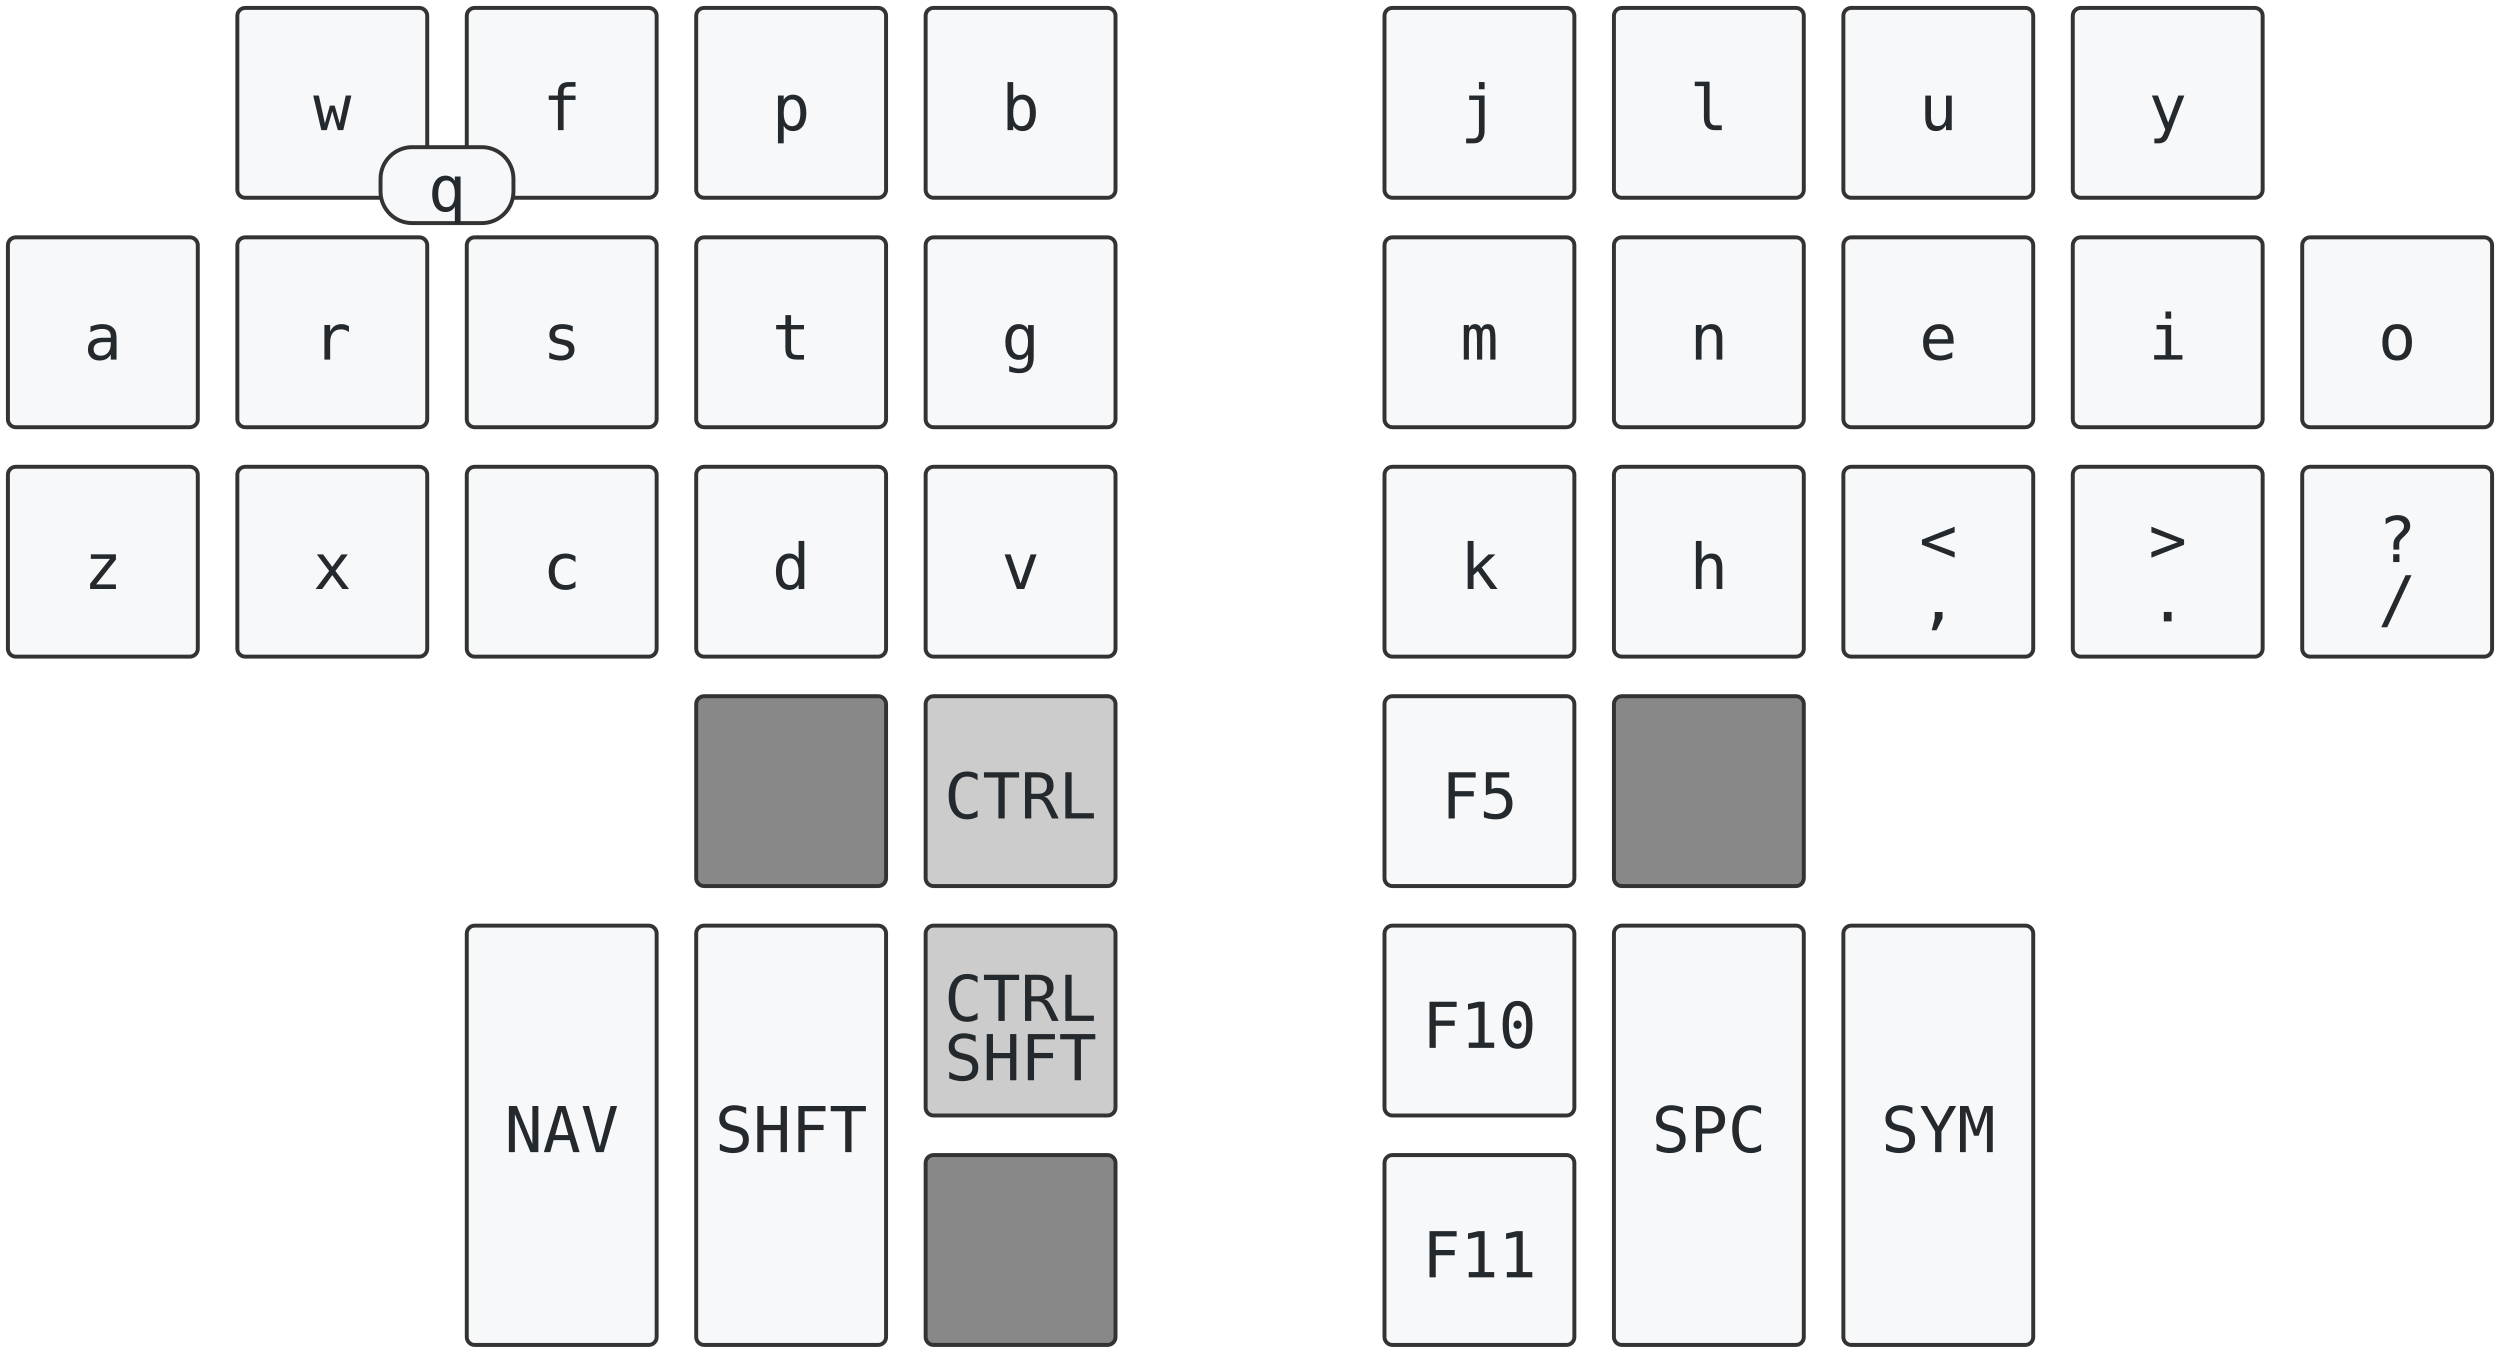
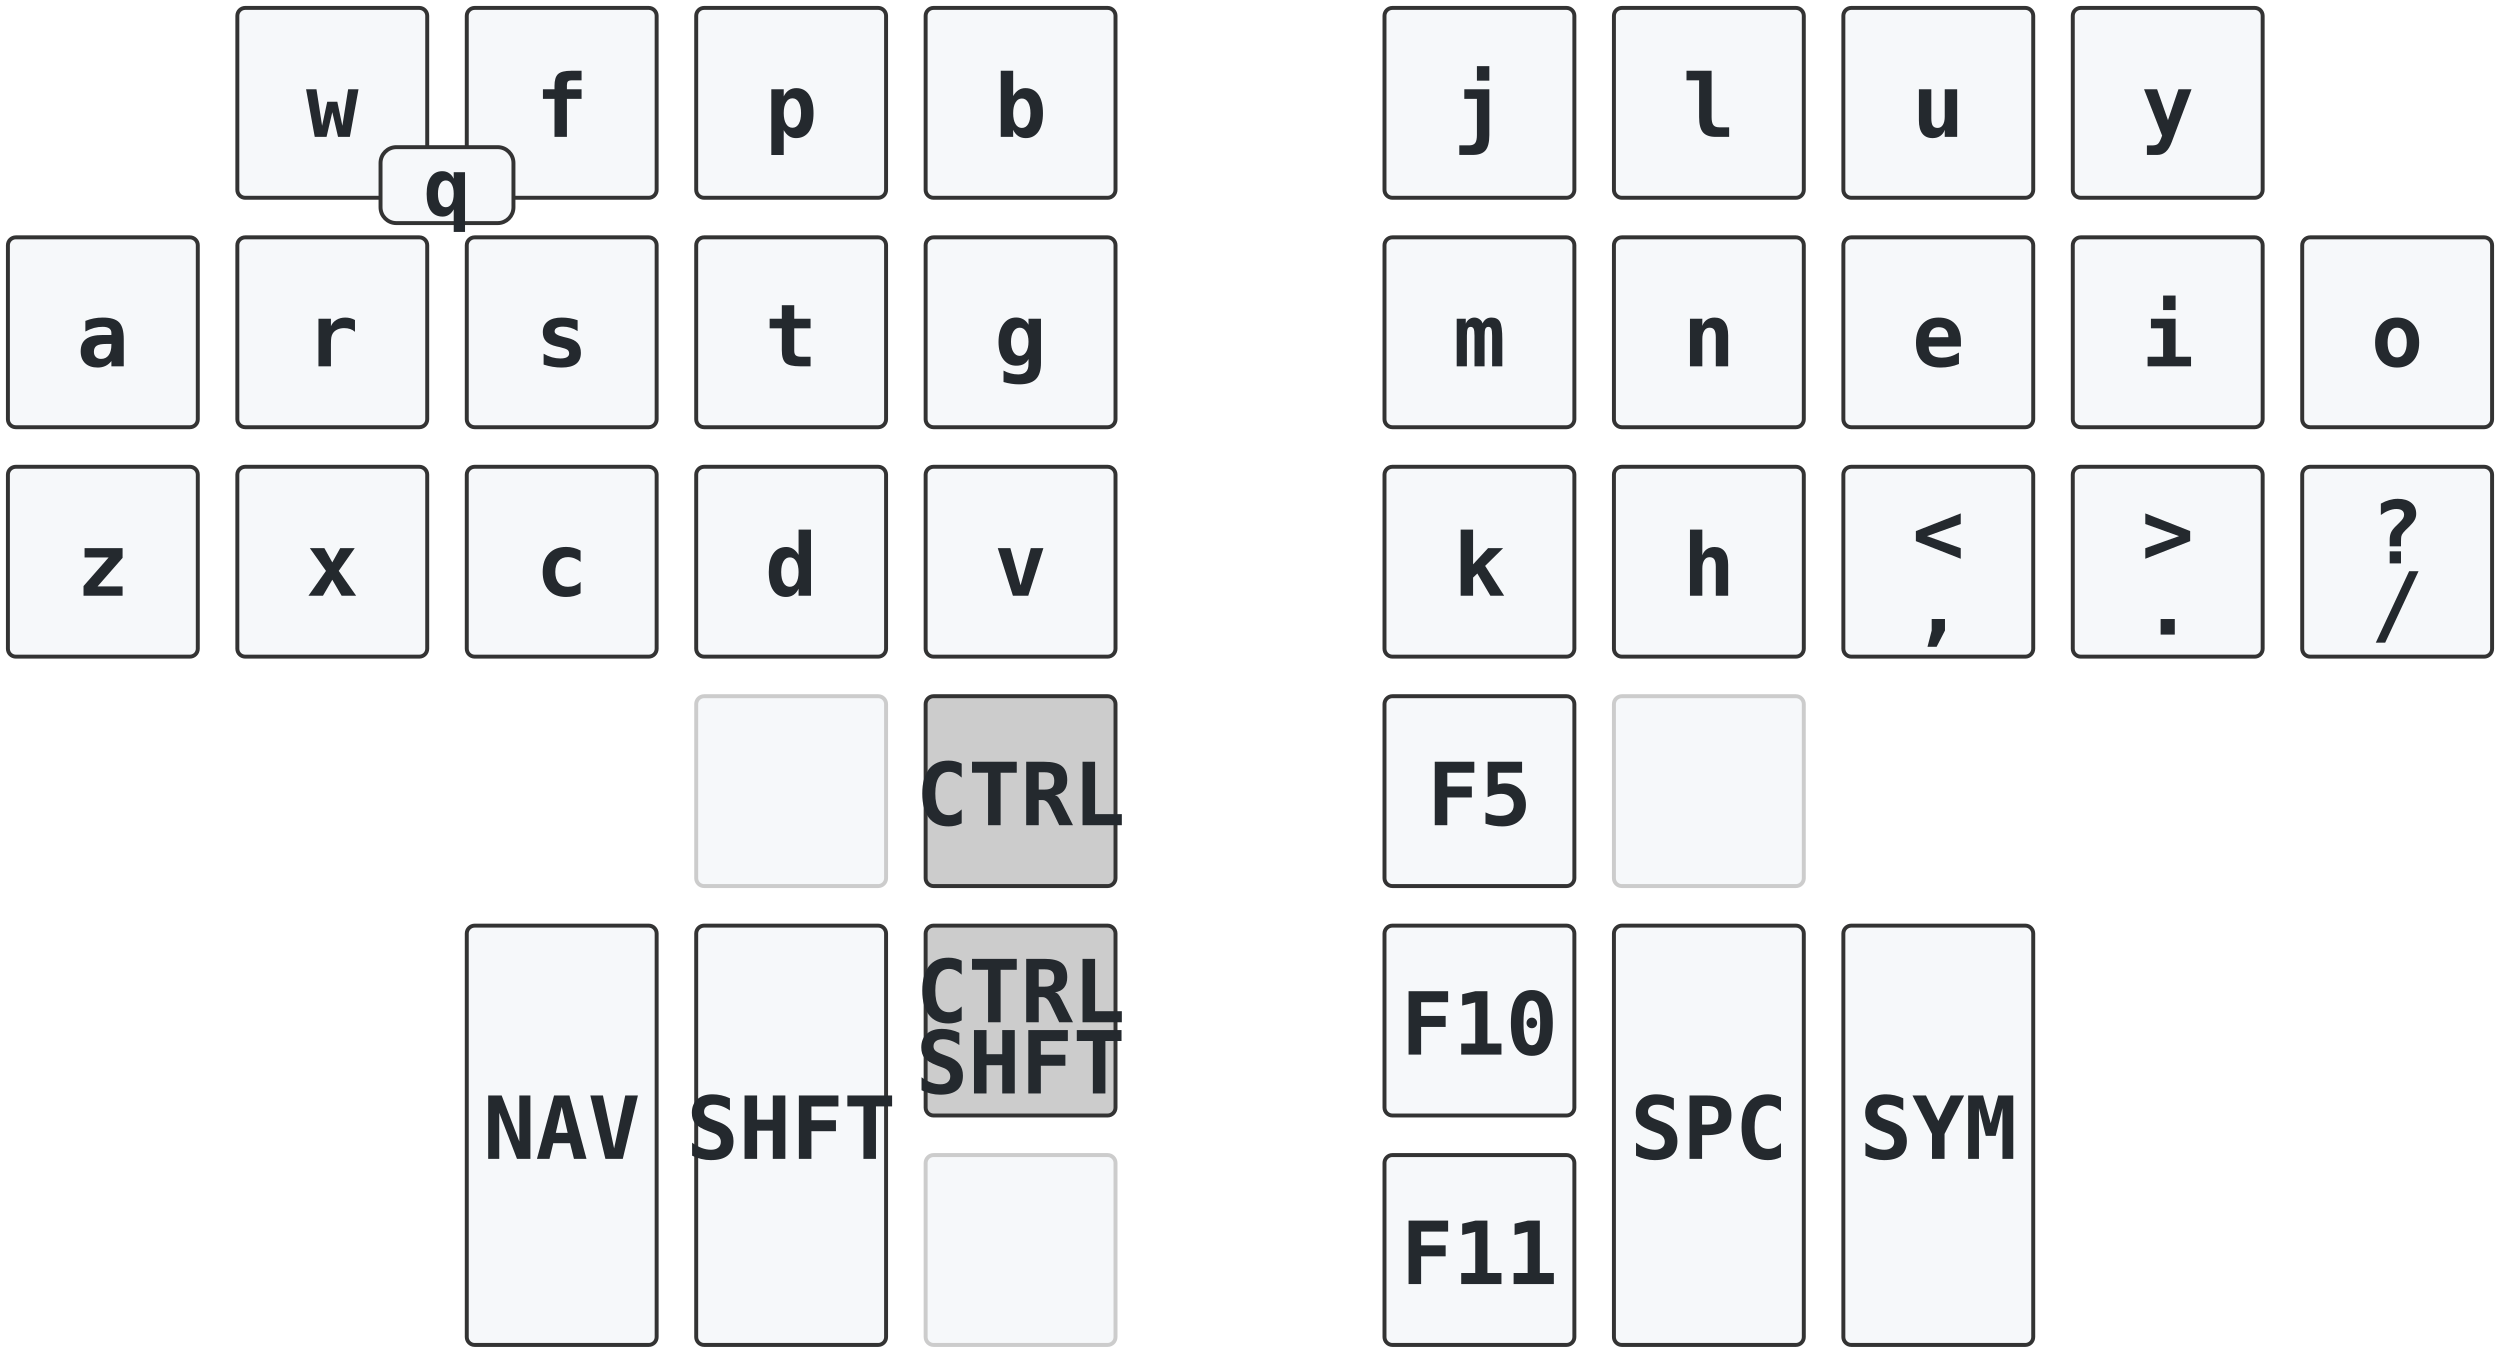
<svg xmlns="http://www.w3.org/2000/svg" width="632" height="342" viewBox="0 0 632 342">
  <style>
    svg {
-         font-family: monospace;
-         font-size: 16px;
+         font-family: "Iosevka Term Slab", monospace;
+         font-size: 22px;
        font-kerning: normal;
+         font-weight: bold;
        text-rendering: optimizeLegibility;
        fill: #24292e;
    }

    rect {
        fill: #f6f8fa;
        stroke: #333;
+     }
+ 
+     .combo {
+         font-size: 20px;
    }

    .key {
        stroke: #333;
    }

    .pressed {
        fill: #555;
    }

    .pressed-text {
        fill: #faa;
    }

    .disabled {
-         fill: #888;
-         stroke: #f0009;
+         fill: #f6f8fa;
+         stroke: #ccc;
+         border-color: red;
    }

    .deactivated {
        fill: #f000;
        stroke: #f000;
    }

    .sticky {
        fill: #ccc;
    }
</style>
  <rect rx="2" ry="2" x="2" y="2" width="48" height="48" class="deactivated key" />
  <rect rx="2" ry="2" x="60" y="2" width="48" height="48" class=" key" />
  <text text-anchor="middle" dominant-baseline="middle" x="84.0" y="28.364" class="-text">w</text>
  <rect rx="2" ry="2" x="118" y="2" width="48" height="48" class=" key" />
  <text text-anchor="middle" dominant-baseline="middle" x="142.0" y="28.364" class="-text">f</text>
  <rect rx="2" ry="2" x="176" y="2" width="48" height="48" class=" key" />
  <text text-anchor="middle" dominant-baseline="middle" x="200.0" y="28.364" class="-text">p</text>
  <rect rx="2" ry="2" x="234" y="2" width="48" height="48" class=" key" />
  <text text-anchor="middle" dominant-baseline="middle" x="258.0" y="28.364" class="-text">b</text>
  <rect rx="2" ry="2" x="292" y="2" width="48" height="48" class="deactivated key" />
  <rect rx="2" ry="2" x="350" y="2" width="48" height="48" class=" key" />
  <text text-anchor="middle" dominant-baseline="middle" x="374.0" y="28.364" class="-text">j</text>
  <rect rx="2" ry="2" x="408" y="2" width="48" height="48" class=" key" />
  <text text-anchor="middle" dominant-baseline="middle" x="432.0" y="28.364" class="-text">l</text>
  <rect rx="2" ry="2" x="466" y="2" width="48" height="48" class=" key" />
  <text text-anchor="middle" dominant-baseline="middle" x="490.0" y="28.364" class="-text">u</text>
  <rect rx="2" ry="2" x="524" y="2" width="48" height="48" class=" key" />
  <text text-anchor="middle" dominant-baseline="middle" x="548.0" y="28.364" class="-text">y</text>
  <rect rx="2" ry="2" x="582" y="2" width="48" height="48" class="deactivated key" />
  <rect rx="2" ry="2" x="2" y="60" width="48" height="48" class=" key" />
  <text text-anchor="middle" dominant-baseline="middle" x="26.0" y="86.364" class="-text">a</text>
  <rect rx="2" ry="2" x="60" y="60" width="48" height="48" class=" key" />
  <text text-anchor="middle" dominant-baseline="middle" x="84.0" y="86.364" class="-text">r</text>
  <rect rx="2" ry="2" x="118" y="60" width="48" height="48" class=" key" />
  <text text-anchor="middle" dominant-baseline="middle" x="142.0" y="86.364" class="-text">s</text>
  <rect rx="2" ry="2" x="176" y="60" width="48" height="48" class=" key" />
  <text text-anchor="middle" dominant-baseline="middle" x="200.0" y="86.364" class="-text">t</text>
  <rect rx="2" ry="2" x="234" y="60" width="48" height="48" class=" key" />
  <text text-anchor="middle" dominant-baseline="middle" x="258.0" y="86.364" class="-text">g</text>
  <rect rx="2" ry="2" x="292" y="60" width="48" height="48" class="deactivated key" />
  <rect rx="2" ry="2" x="350" y="60" width="48" height="48" class=" key" />
  <text text-anchor="middle" dominant-baseline="middle" x="374.0" y="86.364" class="-text">m</text>
  <rect rx="2" ry="2" x="408" y="60" width="48" height="48" class=" key" />
  <text text-anchor="middle" dominant-baseline="middle" x="432.0" y="86.364" class="-text">n</text>
  <rect rx="2" ry="2" x="466" y="60" width="48" height="48" class=" key" />
  <text text-anchor="middle" dominant-baseline="middle" x="490.0" y="86.364" class="-text">e</text>
  <rect rx="2" ry="2" x="524" y="60" width="48" height="48" class=" key" />
  <text text-anchor="middle" dominant-baseline="middle" x="548.0" y="86.364" class="-text">i</text>
  <rect rx="2" ry="2" x="582" y="60" width="48" height="48" class=" key" />
  <text text-anchor="middle" dominant-baseline="middle" x="606.0" y="86.364" class="-text">o</text>
  <rect rx="2" ry="2" x="2" y="118" width="48" height="48" class=" key" />
  <text text-anchor="middle" dominant-baseline="middle" x="26.0" y="144.364" class="-text">z</text>
  <rect rx="2" ry="2" x="60" y="118" width="48" height="48" class=" key" />
  <text text-anchor="middle" dominant-baseline="middle" x="84.0" y="144.364" class="-text">x</text>
  <rect rx="2" ry="2" x="118" y="118" width="48" height="48" class=" key" />
  <text text-anchor="middle" dominant-baseline="middle" x="142.0" y="144.364" class="-text">c</text>
  <rect rx="2" ry="2" x="176" y="118" width="48" height="48" class=" key" />
  <text text-anchor="middle" dominant-baseline="middle" x="200.0" y="144.364" class="-text">d</text>
  <rect rx="2" ry="2" x="234" y="118" width="48" height="48" class=" key" />
  <text text-anchor="middle" dominant-baseline="middle" x="258.0" y="144.364" class="-text">v</text>
  <rect rx="2" ry="2" x="292" y="118" width="48" height="48" class="deactivated key" />
  <rect rx="2" ry="2" x="350" y="118" width="48" height="48" class=" key" />
  <text text-anchor="middle" dominant-baseline="middle" x="374.0" y="144.364" class="-text">k</text>
  <rect rx="2" ry="2" x="408" y="118" width="48" height="48" class=" key" />
  <text text-anchor="middle" dominant-baseline="middle" x="432.0" y="144.364" class="-text">h</text>
  <rect rx="2" ry="2" x="466" y="118" width="48" height="48" class=" key" />
-   <text text-anchor="middle" dominant-baseline="middle" x="490.0" y="137.545" class="-text">&lt;</text>
-   <text text-anchor="middle" dominant-baseline="middle" x="490.0" y="152.545" class="-text">,</text>
+   <text text-anchor="middle" dominant-baseline="middle" x="490.0" y="136.182" class="-text">&lt;</text>
+   <text text-anchor="middle" dominant-baseline="middle" x="490.0" y="154.182" class="-text">,</text>
  <rect rx="2" ry="2" x="524" y="118" width="48" height="48" class=" key" />
-   <text text-anchor="middle" dominant-baseline="middle" x="548.0" y="137.545" class="-text">&gt;</text>
-   <text text-anchor="middle" dominant-baseline="middle" x="548.0" y="152.545" class="-text">.</text>
+   <text text-anchor="middle" dominant-baseline="middle" x="548.0" y="136.182" class="-text">&gt;</text>
+   <text text-anchor="middle" dominant-baseline="middle" x="548.0" y="154.182" class="-text">.</text>
  <rect rx="2" ry="2" x="582" y="118" width="48" height="48" class=" key" />
-   <text text-anchor="middle" dominant-baseline="middle" x="606.0" y="137.545" class="-text">?</text>
-   <text text-anchor="middle" dominant-baseline="middle" x="606.0" y="152.545" class="-text">/</text>
+   <text text-anchor="middle" dominant-baseline="middle" x="606.0" y="136.182" class="-text">?</text>
+   <text text-anchor="middle" dominant-baseline="middle" x="606.0" y="154.182" class="-text">/</text>
  <rect rx="2" ry="2" x="2" y="176" width="48" height="48" class="deactivated key" />
  <rect rx="2" ry="2" x="60" y="176" width="48" height="48" class="deactivated key" />
  <rect rx="2" ry="2" x="118" y="176" width="48" height="48" class="deactivated key" />
  <rect rx="2" ry="2" x="176" y="176" width="48" height="48" class="disabled key" />
  <rect rx="2" ry="2" x="234" y="176" width="48" height="48" class="sticky key" />
  <text text-anchor="middle" dominant-baseline="middle" x="258.0" y="202.364" class="sticky-text">CTRL</text>
  <rect rx="2" ry="2" x="292" y="176" width="48" height="48" class="deactivated key" />
  <rect rx="2" ry="2" x="350" y="176" width="48" height="48" class=" key" />
  <text text-anchor="middle" dominant-baseline="middle" x="374.0" y="202.364" class="-text">F5</text>
  <rect rx="2" ry="2" x="408" y="176" width="48" height="48" class="disabled key" />
  <rect rx="2" ry="2" x="466" y="176" width="48" height="48" class="deactivated key" />
  <rect rx="2" ry="2" x="524" y="176" width="48" height="48" class="deactivated key" />
  <rect rx="2" ry="2" x="582" y="176" width="48" height="48" class="deactivated key" />
  <rect rx="2" ry="2" x="2" y="234" width="48" height="48" class="deactivated key" />
  <rect rx="2" ry="2" x="60" y="234" width="48" height="48" class="deactivated key" />
  <rect rx="2" ry="2" x="118" y="234" width="48" height="106" class="key key" />
  <text text-anchor="middle" dominant-baseline="middle" x="142.0" y="286.727" class="key-text">NAV</text>
  <rect rx="2" ry="2" x="176" y="234" width="48" height="106" class="key key" />
  <text text-anchor="middle" dominant-baseline="middle" x="200.0" y="286.727" class="key-text">SHFT</text>
  <rect rx="2" ry="2" x="234" y="234" width="48" height="48" class="sticky key" />
-   <text text-anchor="middle" dominant-baseline="middle" x="258.0" y="253.545" class="sticky-text">CTRL</text>
-   <text text-anchor="middle" dominant-baseline="middle" x="258.0" y="268.545" class="sticky-text">SHFT</text>
+   <text text-anchor="middle" dominant-baseline="middle" x="258.0" y="252.182" class="sticky-text">CTRL</text>
+   <text text-anchor="middle" dominant-baseline="middle" x="258.0" y="270.182" class="sticky-text">SHFT</text>
  <rect rx="2" ry="2" x="292" y="234" width="48" height="48" class="deactivated key" />
  <rect rx="2" ry="2" x="350" y="234" width="48" height="48" class=" key" />
  <text text-anchor="middle" dominant-baseline="middle" x="374.0" y="260.364" class="-text">F10</text>
  <rect rx="2" ry="2" x="408" y="234" width="48" height="106" class="key key" />
  <text text-anchor="middle" dominant-baseline="middle" x="432.0" y="286.727" class="key-text">SPC</text>
  <rect rx="2" ry="2" x="466" y="234" width="48" height="106" class="key key" />
  <text text-anchor="middle" dominant-baseline="middle" x="490.0" y="286.727" class="key-text">SYM</text>
  <rect rx="2" ry="2" x="524" y="234" width="48" height="48" class="deactivated key" />
  <rect rx="2" ry="2" x="582" y="234" width="48" height="48" class="deactivated key" />
  <rect rx="2" ry="2" x="2" y="292" width="48" height="48" class="deactivated key" />
  <rect rx="2" ry="2" x="60" y="292" width="48" height="48" class="deactivated key" />
  <rect rx="2" ry="2" x="118" y="292" width="48" height="48" class="deactivated key" />
  <rect rx="2" ry="2" x="176" y="292" width="48" height="48" class="deactivated key" />
  <rect rx="2" ry="2" x="234" y="292" width="48" height="48" class="disabled key" />
  <rect rx="2" ry="2" x="292" y="292" width="48" height="48" class="deactivated key" />
  <rect rx="2" ry="2" x="350" y="292" width="48" height="48" class=" key" />
  <text text-anchor="middle" dominant-baseline="middle" x="374.0" y="318.364" class="-text">F11</text>
  <rect rx="2" ry="2" x="408" y="292" width="48" height="48" class="deactivated key" />
  <rect rx="2" ry="2" x="466" y="292" width="48" height="48" class="deactivated key" />
  <rect rx="2" ry="2" x="524" y="292" width="48" height="48" class="deactivated key" />
  <rect rx="2" ry="2" x="582" y="292" width="48" height="48" class="deactivated key" />
-   <rect rx="8" ry="8" x="96.2" y="37.2" width="33.6" height="19.2" class="combo key" />
-   <text text-anchor="middle" dominant-baseline="middle" x="113.0" y="48.8" class="">q</text>
+   <rect rx="4" ry="4" x="96.2" y="37.2" width="33.6" height="19.2" class="combo key" />
+   <text text-anchor="middle" dominant-baseline="middle" x="113.0" y="48.8" class="combo">q</text>
</svg>
